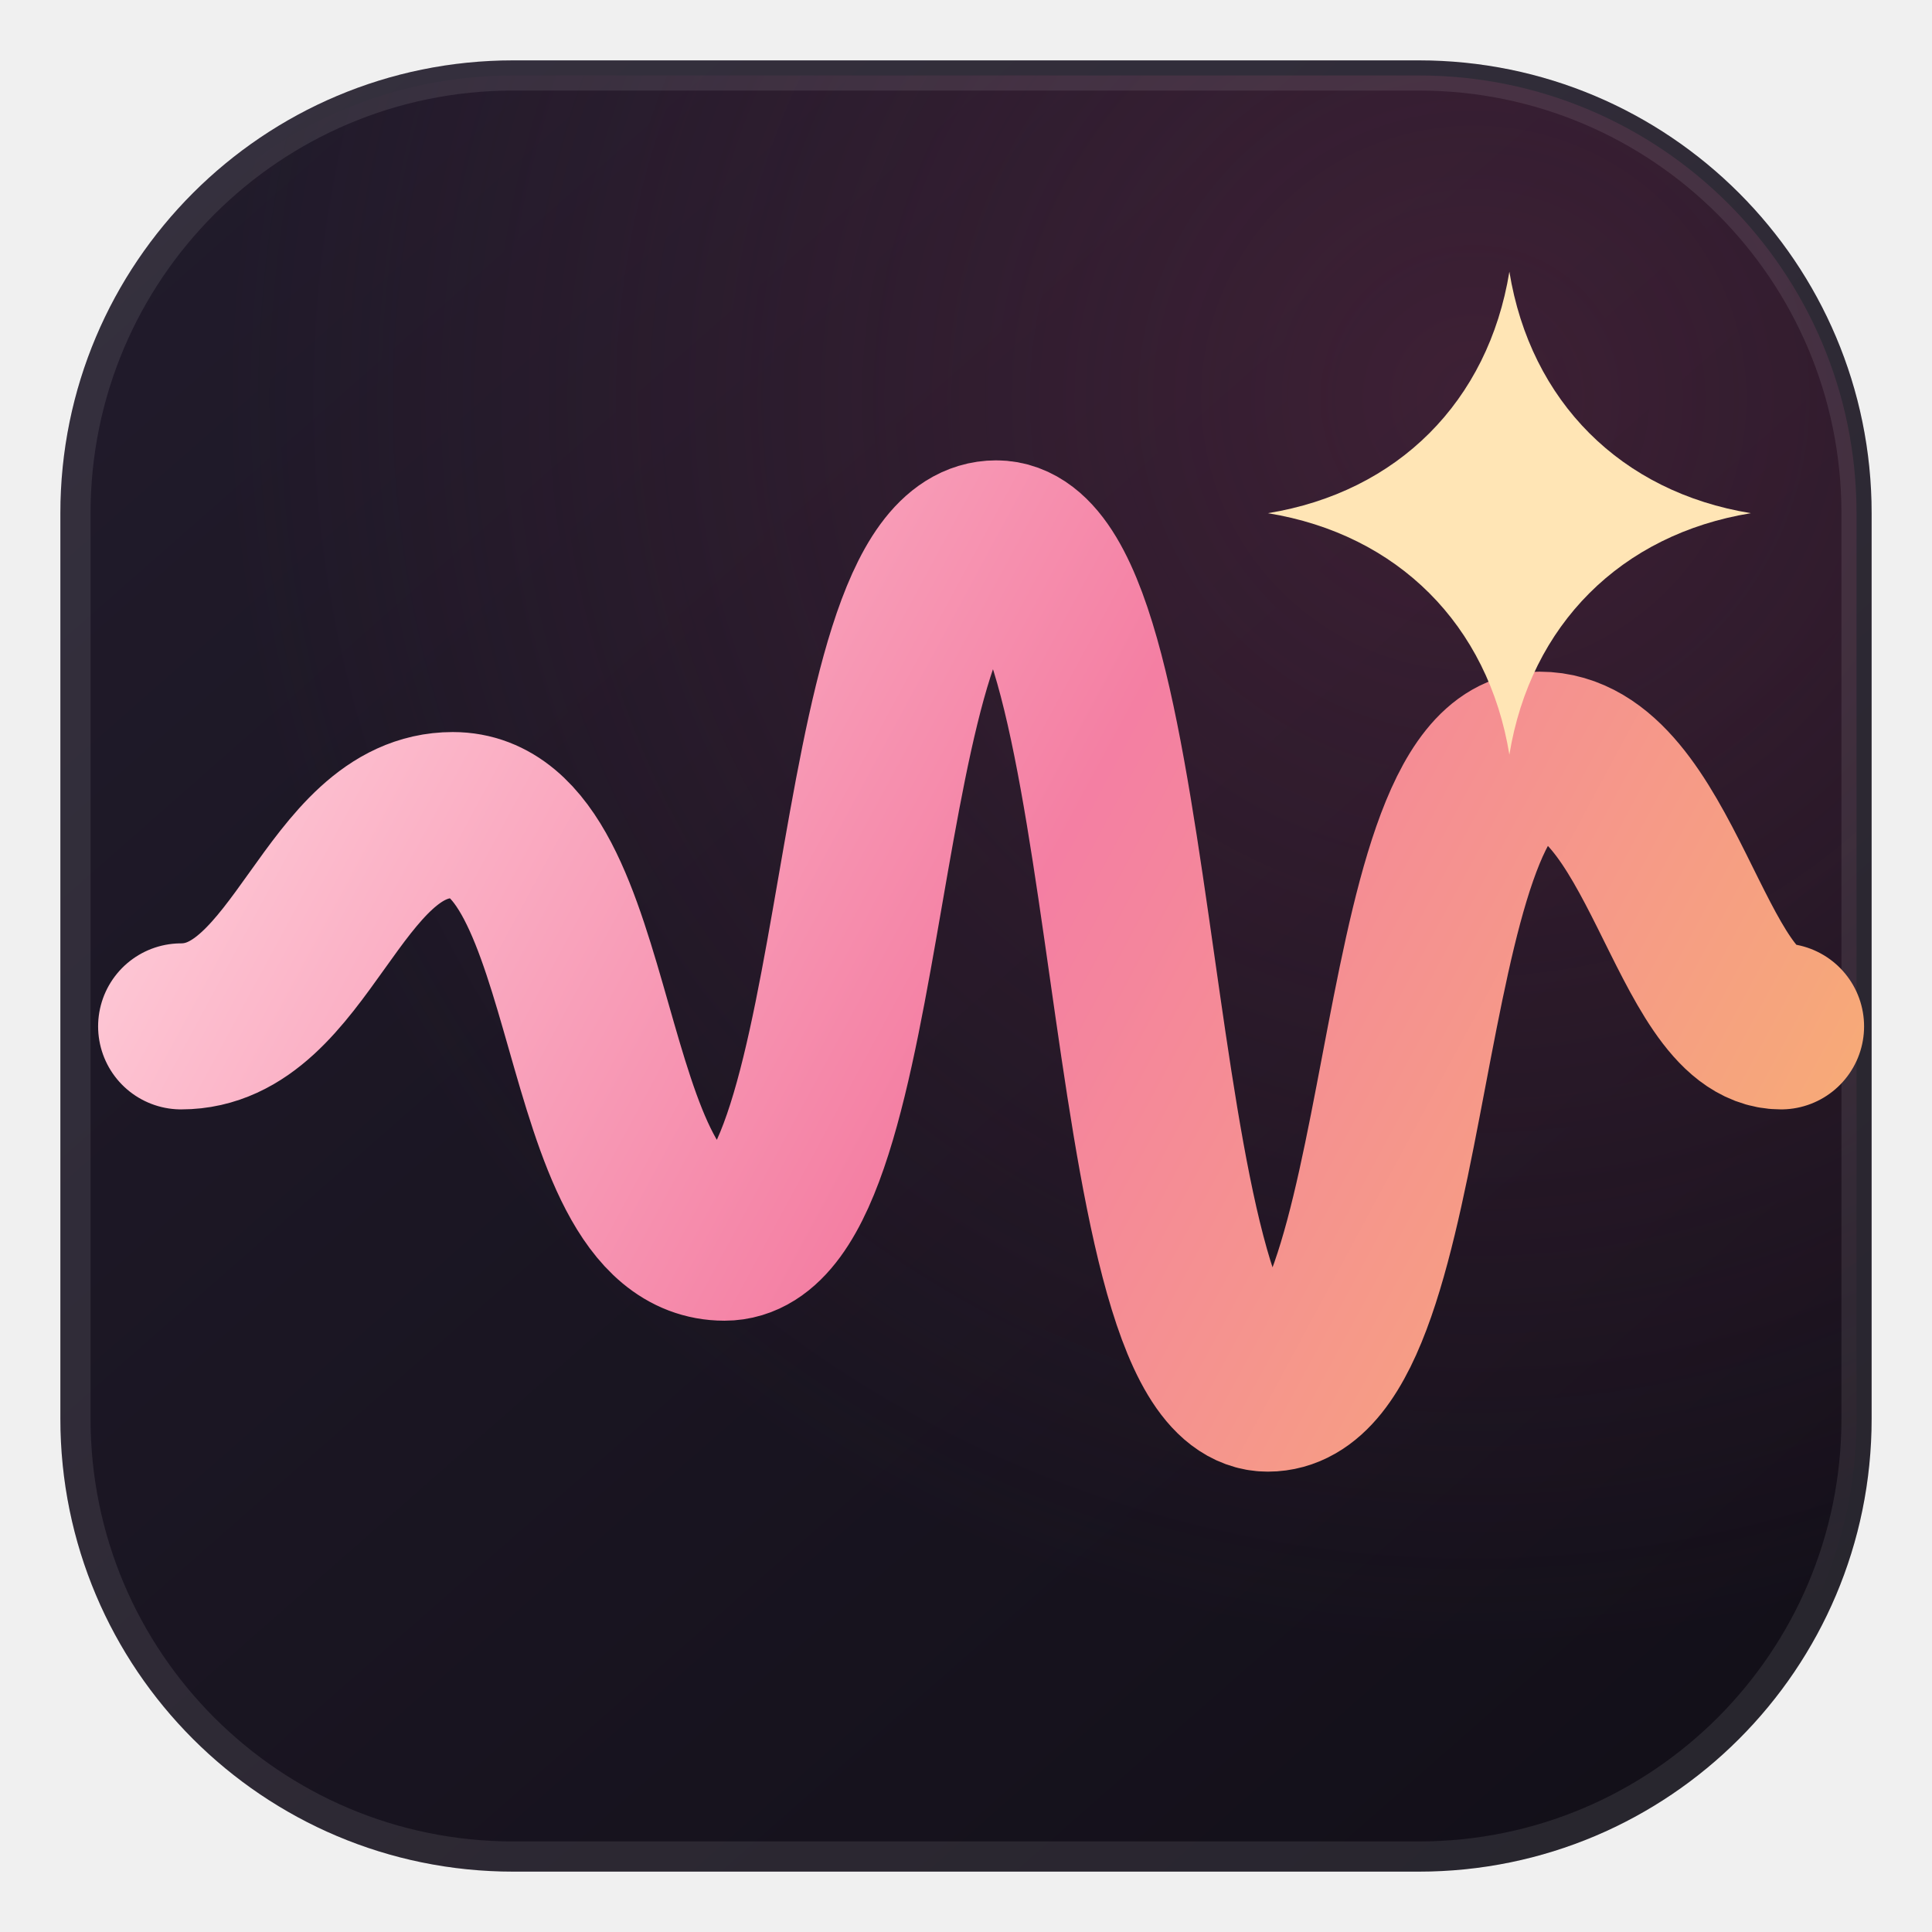
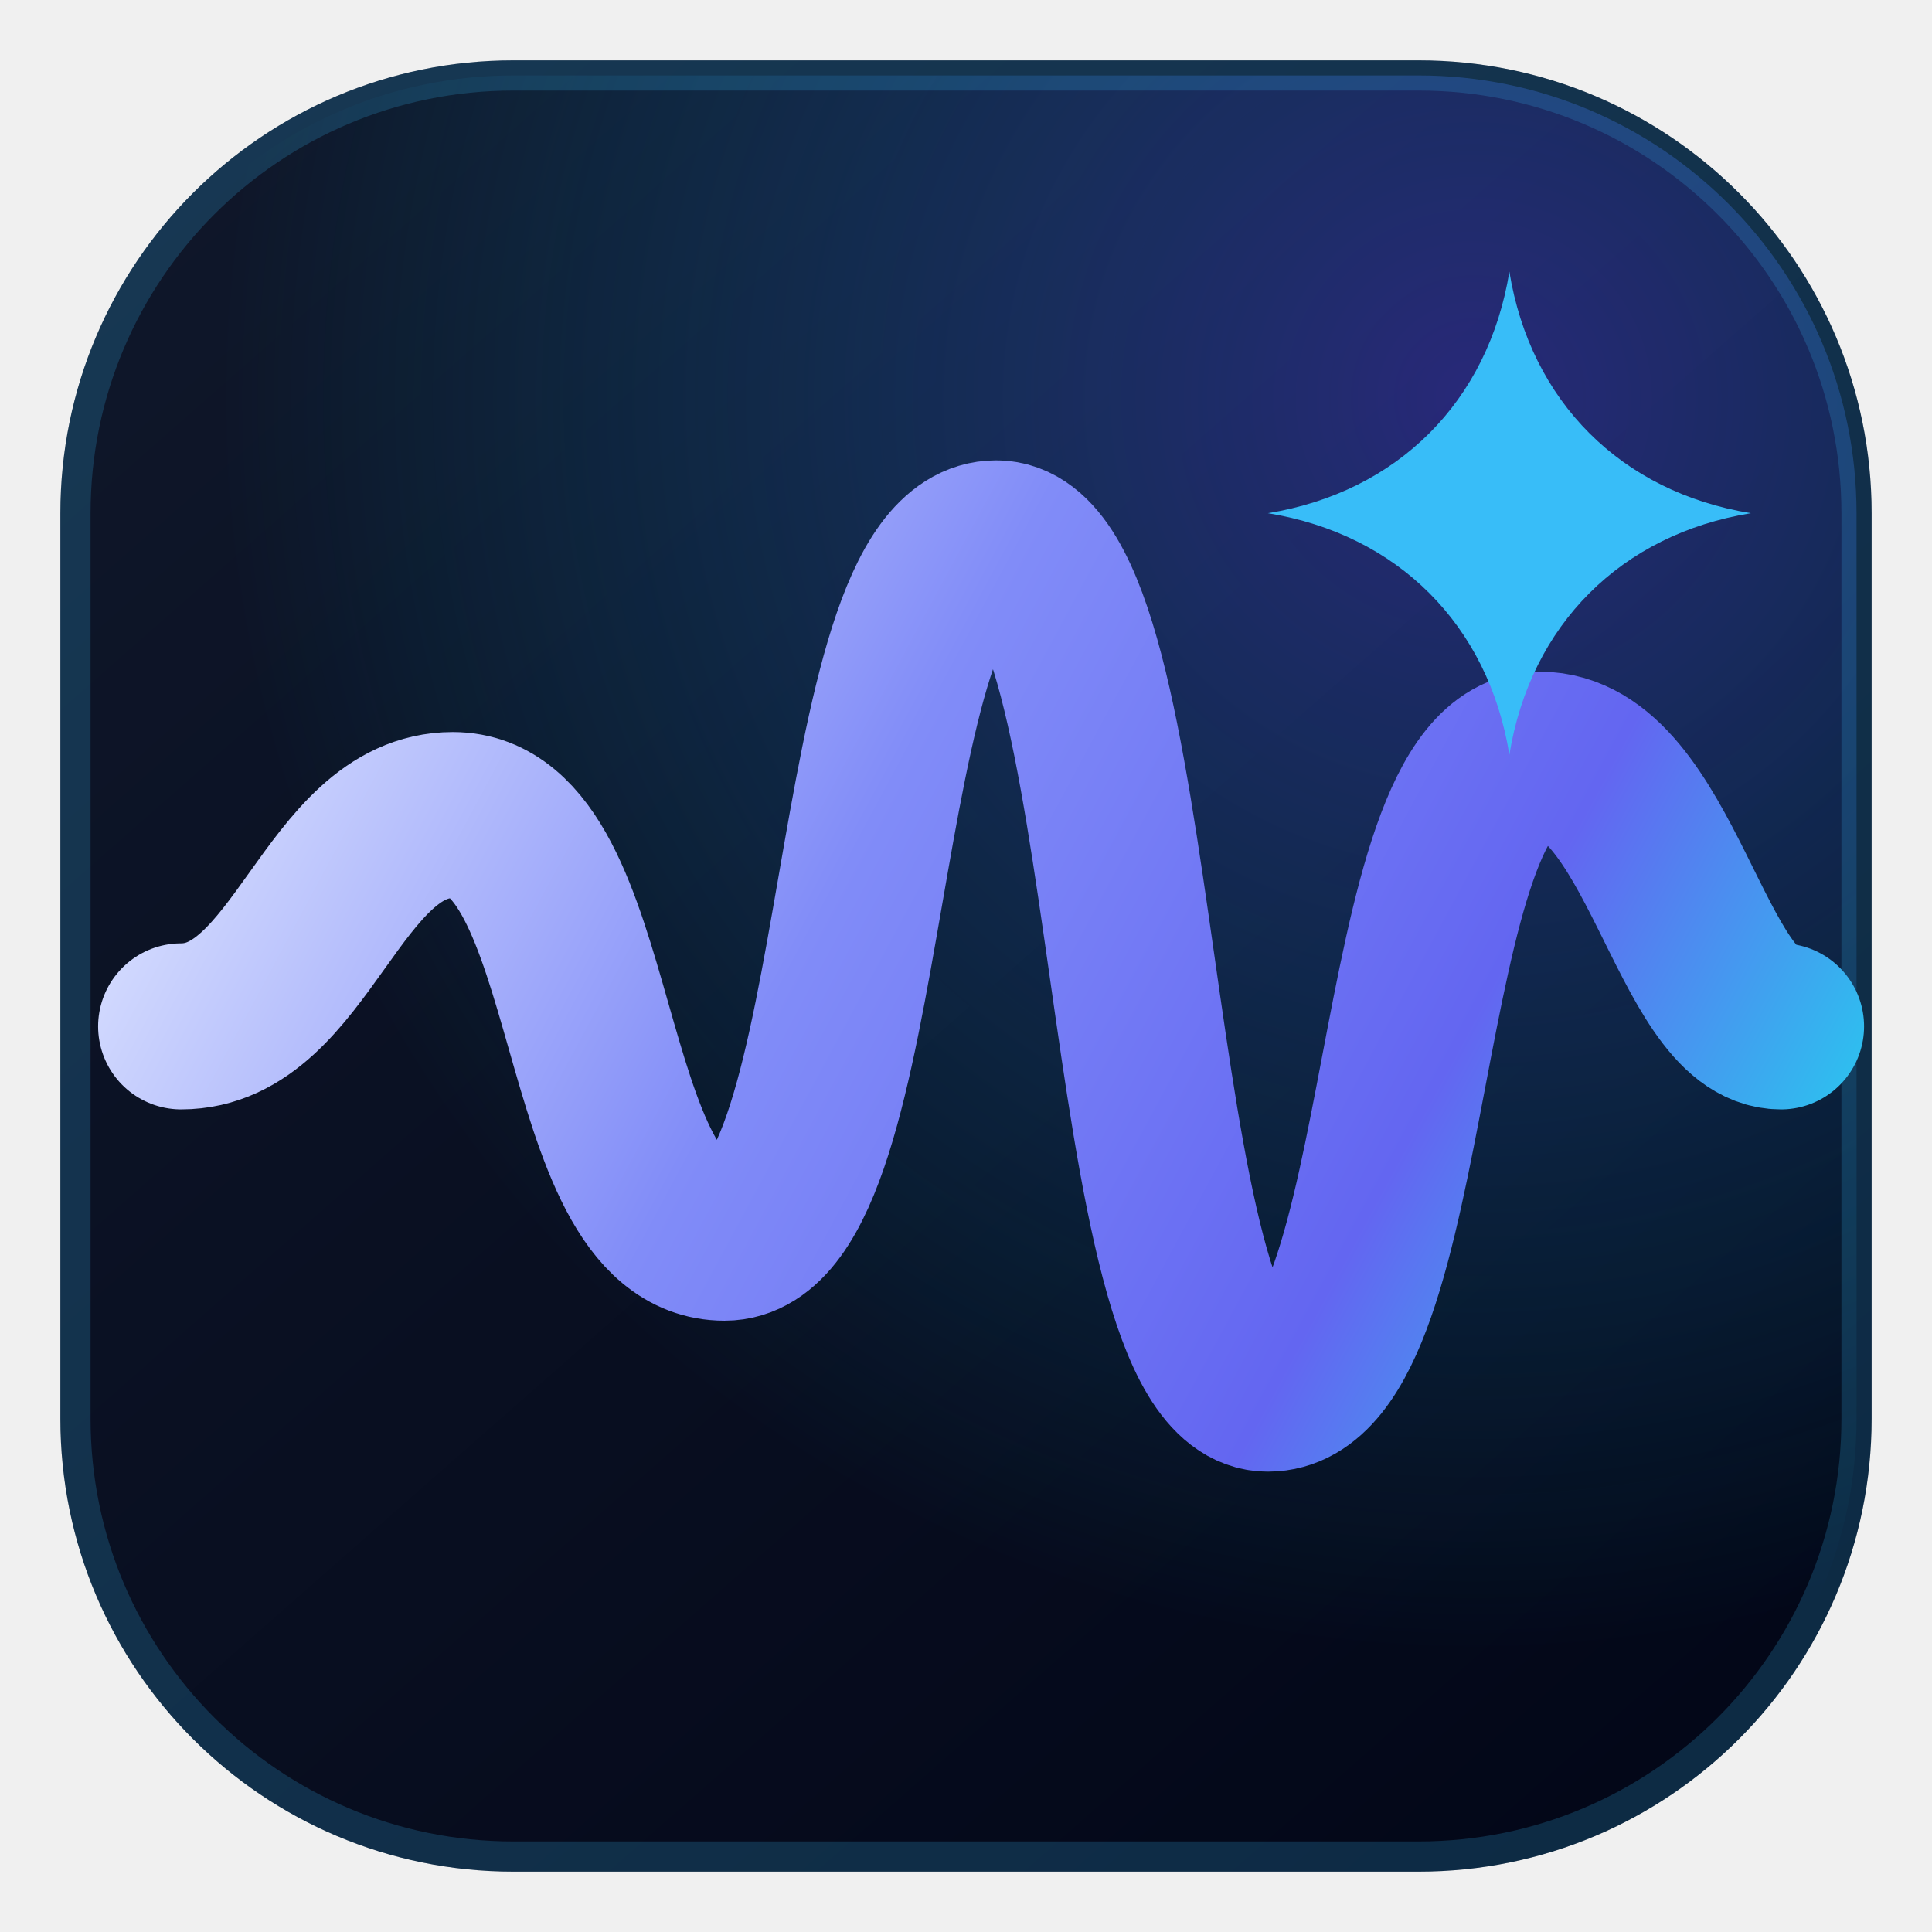
<svg xmlns="http://www.w3.org/2000/svg" width="512" height="512" viewBox="0 0 64 64" role="img" aria-labelledby="title description">
  <defs>
    <linearGradient id="tile" x1="7" y1="4" x2="58" y2="62" gradientUnits="userSpaceOnUse">
-       <stop stop-color="#211B2B" />
-       <stop offset="1" stop-color="#120F18" />
+       <stop stop-color="#0F172A" />
+       <stop offset="1" stop-color="#020617" />
    </linearGradient>
    <radialGradient id="warmth" cx="0" cy="0" r="1" gradientTransform="translate(49 13) rotate(132) scale(42)" gradientUnits="userSpaceOnUse">
-       <stop stop-color="#6A2D4C" stop-opacity="0.44" />
-       <stop offset="1" stop-color="#6A2D4C" stop-opacity="0" />
+       <stop stop-color="#4F46E5" stop-opacity="0.45" />
+       <stop offset="1" stop-color="#06B6D4" stop-opacity="0" />
    </radialGradient>
    <linearGradient id="voice" x1="7" y1="18" x2="59" y2="46" gradientUnits="userSpaceOnUse">
-       <stop stop-color="#FFD0DB" />
-       <stop offset="0.5" stop-color="#F47FA3" />
-       <stop offset="1" stop-color="#F7AE73" />
+       <stop stop-color="#E0E7FF" />
+       <stop offset="0.4" stop-color="#818CF8" />
+       <stop offset="0.75" stop-color="#6366F1" />
+       <stop offset="1" stop-color="#22D3EE" />
    </linearGradient>
  </defs>
  <rect x="2" y="2" width="60" height="60" rx="15" fill="url(#tile)" />
-   <rect x="2.5" y="2.5" width="59" height="59" rx="14.5" fill="url(#warmth)" stroke="#FFFFFF" stroke-opacity="0.09" />
+   <rect x="2.5" y="2.5" width="59" height="59" rx="14.5" fill="url(#warmth)" stroke="#38BDF8" stroke-opacity="0.2" />
  <path d="M6 34c4 0 5-7 9-7 5 0 4 14 9 14 5 0 4-23 9-23s4 28 9 28 4-21 9-21c4 0 5 9 8 9" fill="none" stroke="url(#voice)" stroke-width="5.5" stroke-linecap="round" stroke-linejoin="round" />
-   <path d="M50 9c.7 4.3 3.7 7.3 8 8-4.3.7-7.3 3.7-8 8-.7-4.3-3.7-7.3-8-8 4.3-.7 7.3-3.7 8-8Z" fill="#FFE5B5" />
+   <path d="M50 9c.7 4.3 3.7 7.3 8 8-4.3.7-7.3 3.7-8 8-.7-4.3-3.7-7.3-8-8 4.3-.7 7.3-3.7 8-8Z" fill="#38BDF8" />
</svg>
